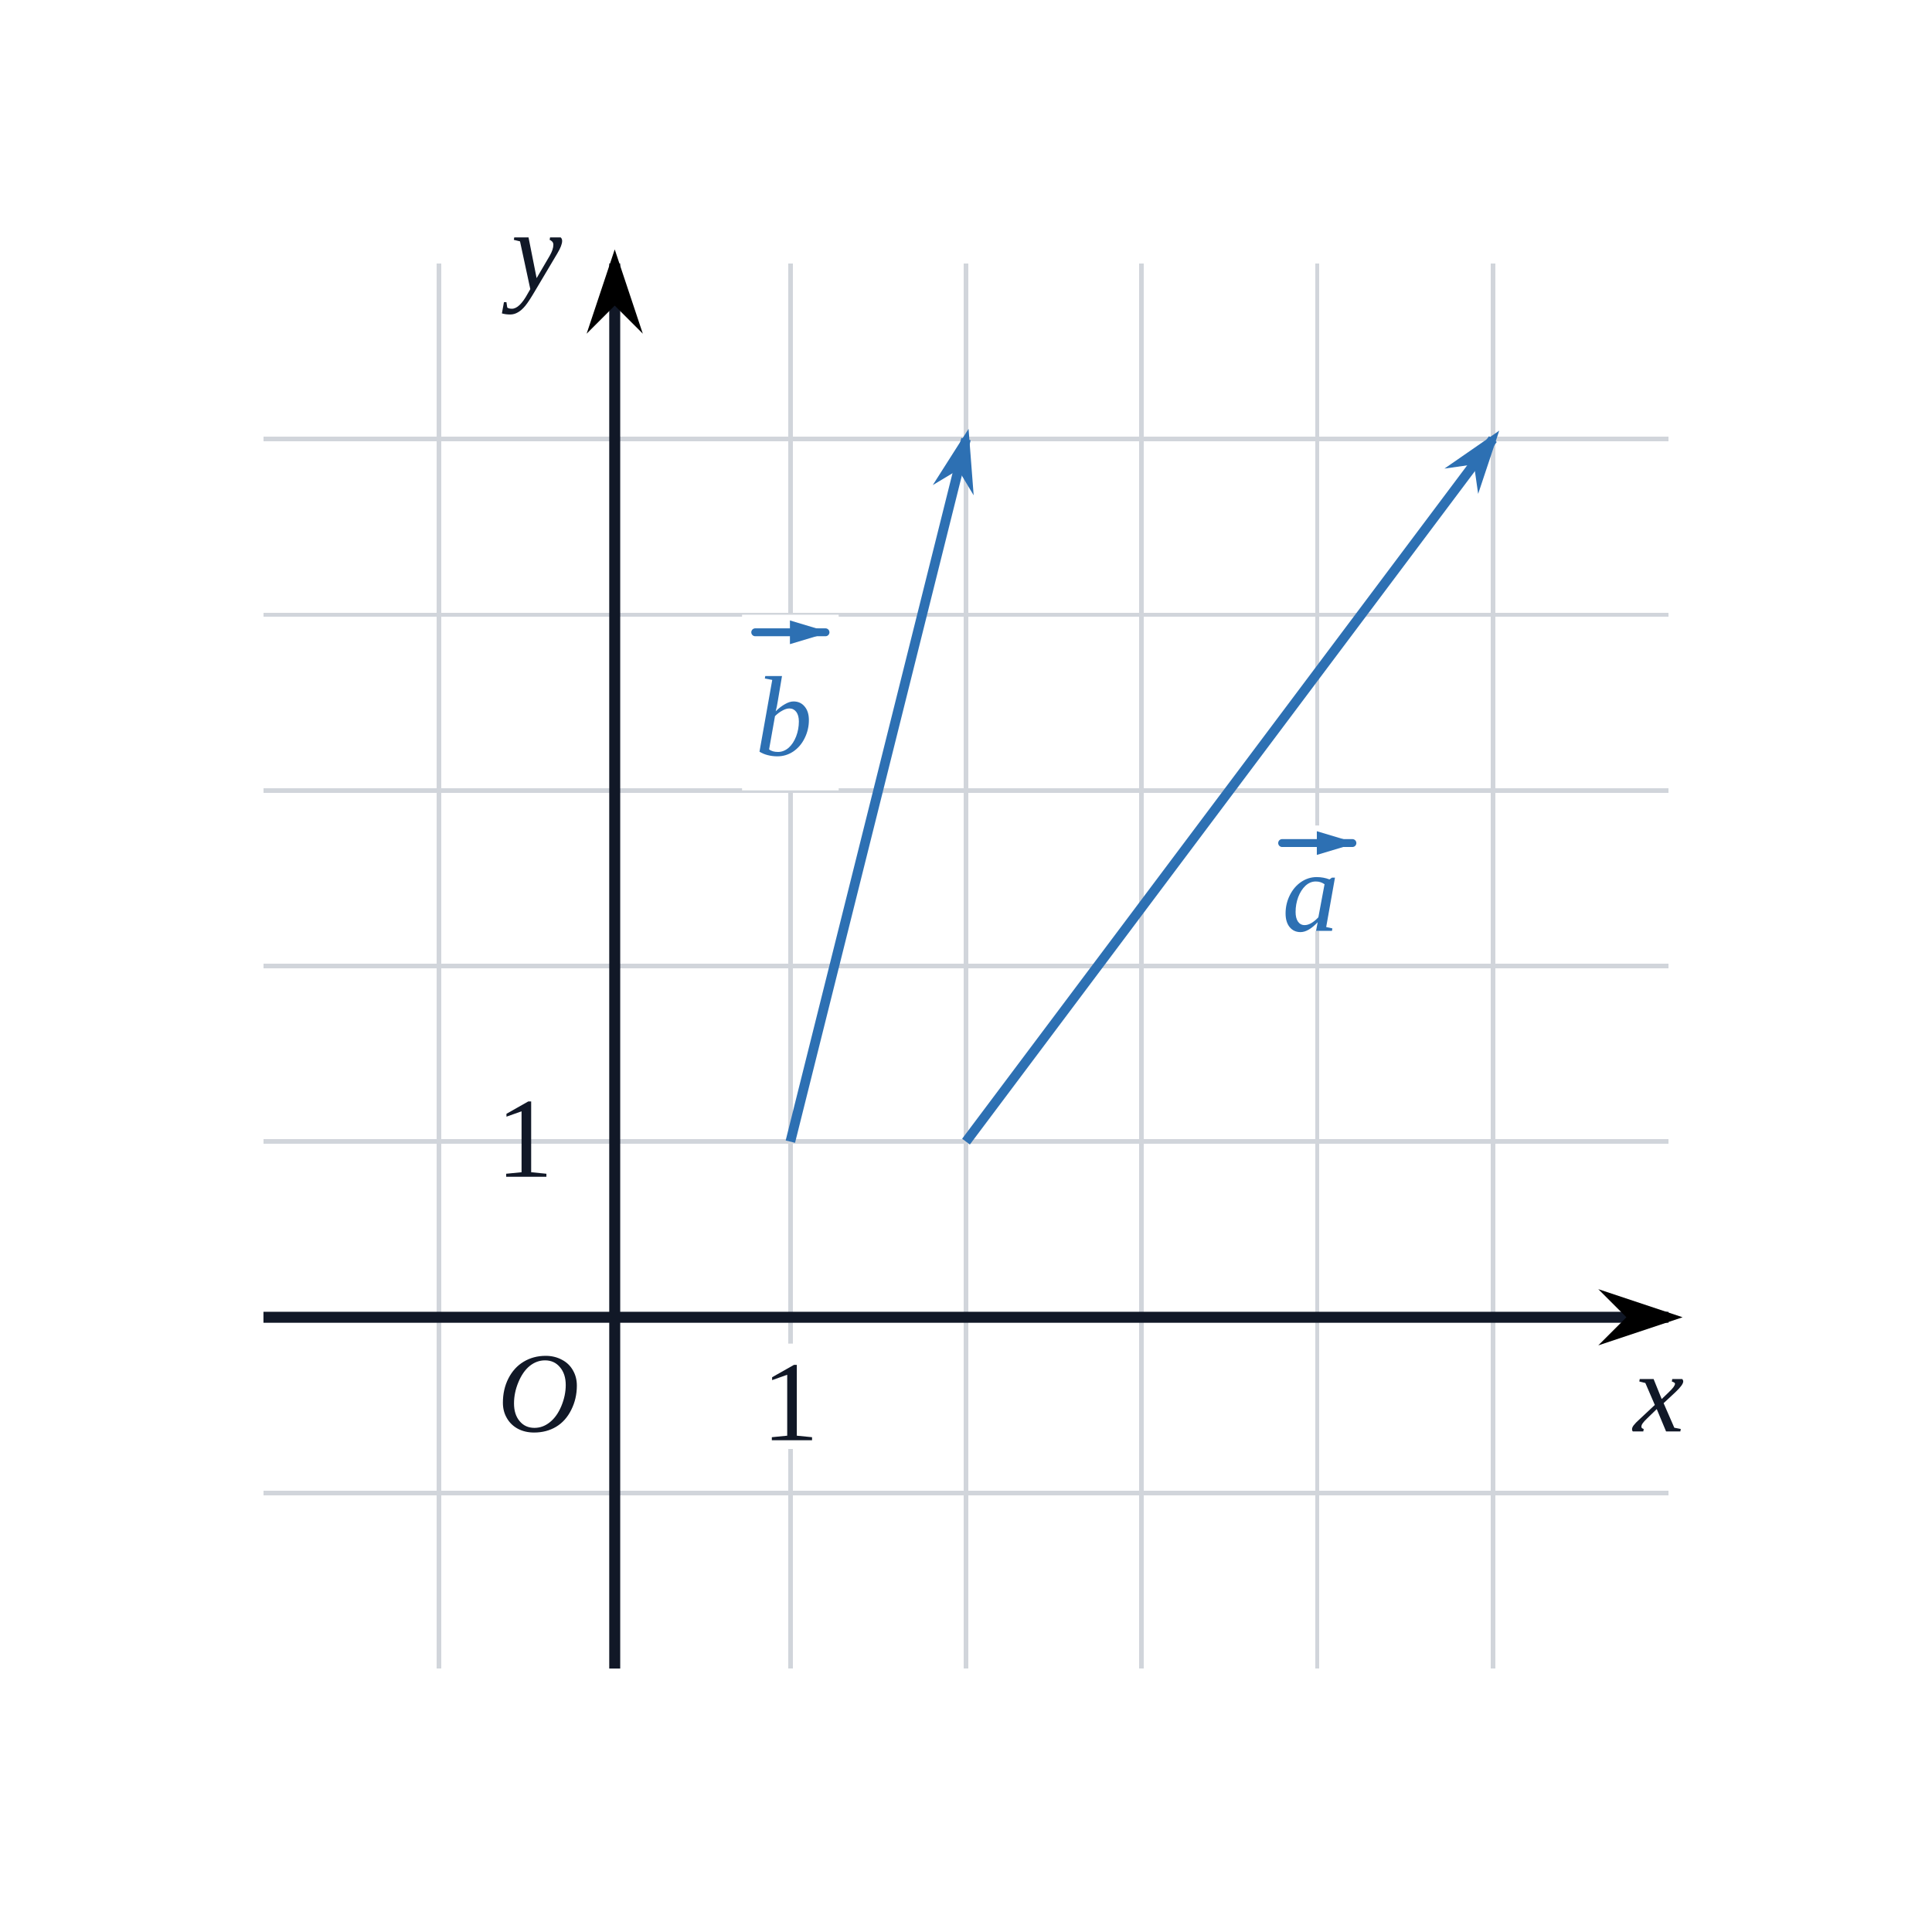
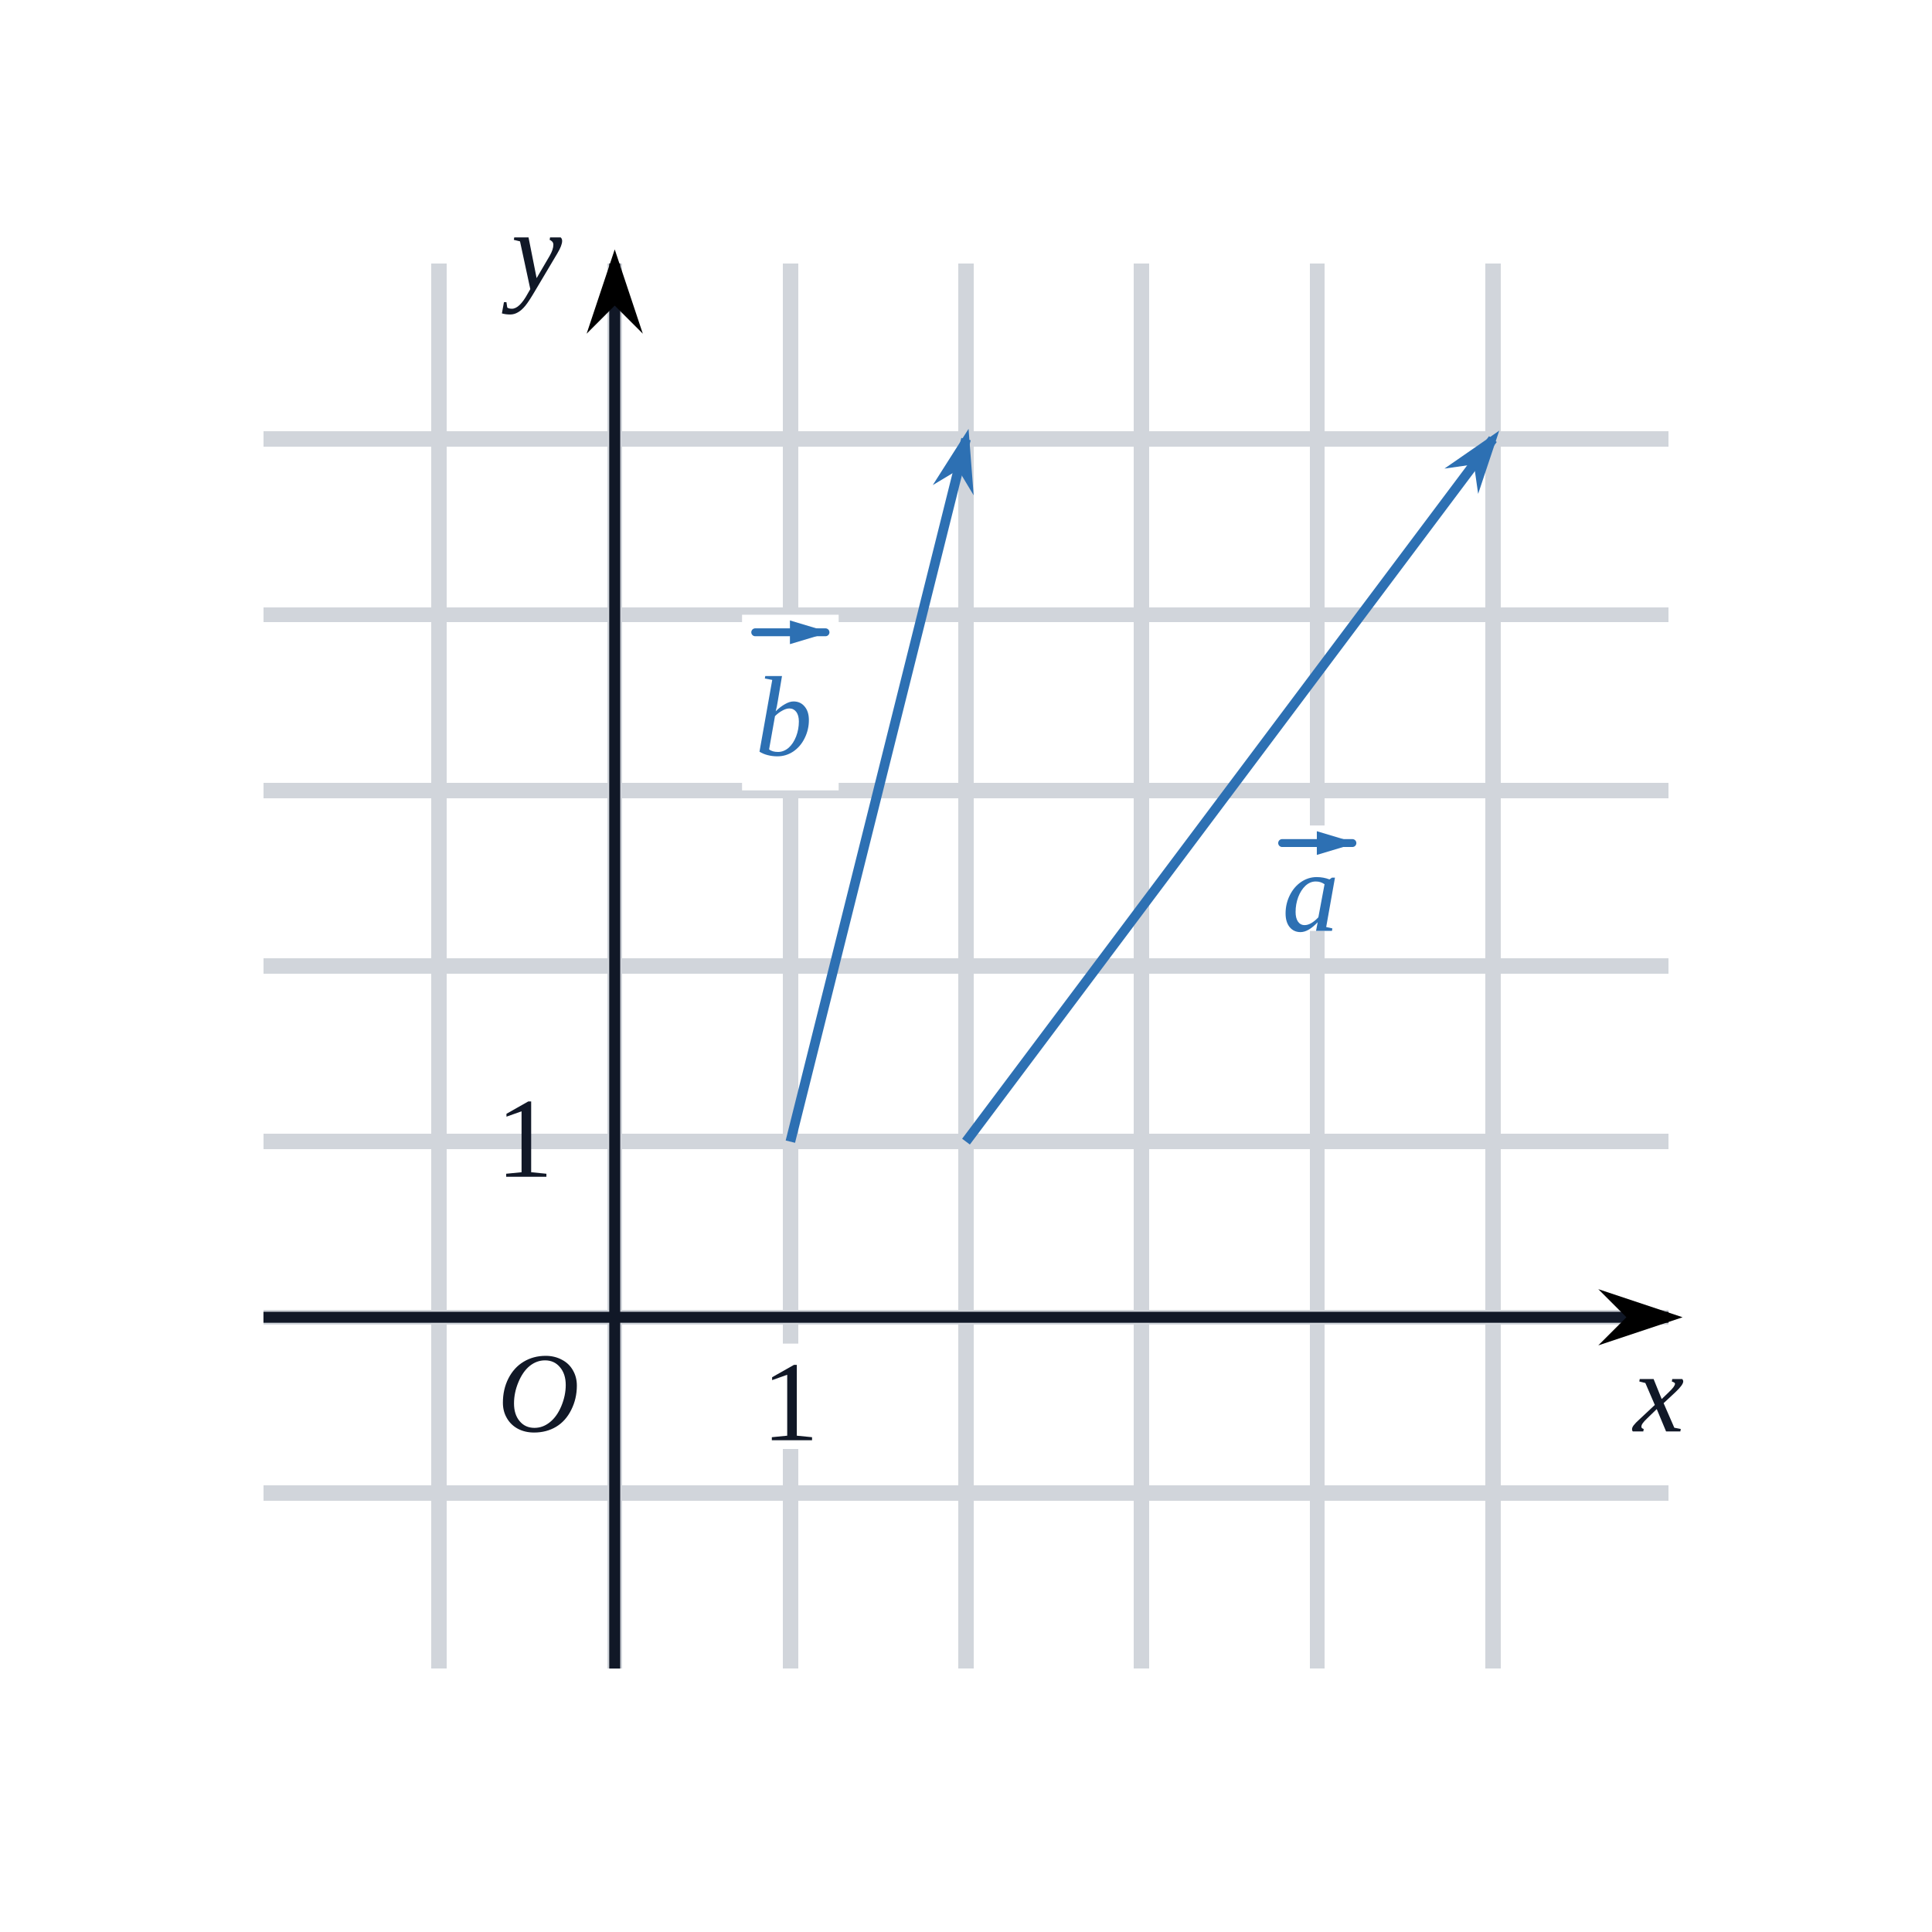
<svg xmlns="http://www.w3.org/2000/svg" width="220" height="220" viewBox="0 0 220 220">
  <rect x="0" y="0" width="220" height="220" fill="white" />
  <defs>
    <marker id="axis-arrow" viewBox="0 0 15 8" refX="13" refY="4" markerWidth="12" markerHeight="6.4" orient="auto" markerUnits="userSpaceOnUse">
      <path d="M 3 0 L 15 4 L 3 8 L 7 4 Z" fill="black" />
    </marker>
    <marker id="arrow-a" viewBox="0 0 15 8" refX="13" refY="4" markerWidth="9" markerHeight="4.8" orient="auto" markerUnits="userSpaceOnUse">
      <path d="M 3 0 L 15 4 L 3 8 L 7 4 Z" fill="#2d70b3" />
    </marker>
    <marker id="arrow-b" viewBox="0 0 15 8" refX="13" refY="4" markerWidth="9" markerHeight="4.8" orient="auto" markerUnits="userSpaceOnUse">
      <path d="M 3 0 L 15 4 L 3 8 L 7 4 Z" fill="#2d70b3" />
    </marker>
    <marker id="vec-label-arrow" markerWidth="5" markerHeight="3" refX="4.5" refY="1.5" orient="auto">
      <path d="M0,0 L5,1.5 L0,3 Z" fill="#2d70b3" />
    </marker>
  </defs>
-   <g stroke="#d1d5db" stroke-width="0.5" shape-rendering="crispEdges">
+   <g stroke="#d1d5db" stroke-width="1.75" shape-rendering="crispEdges">
    <line x1="50" y1="30" x2="50" y2="190" />
    <line x1="70" y1="30" x2="70" y2="190" />
    <line x1="90" y1="30" x2="90" y2="190" />
    <line x1="110" y1="30" x2="110" y2="190" />
    <line x1="130" y1="30" x2="130" y2="190" />
    <line x1="150" y1="30" x2="150" y2="190" />
    <line x1="170" y1="30" x2="170" y2="190" />
    <line x1="30" y1="50" x2="190" y2="50" />
    <line x1="30" y1="70" x2="190" y2="70" />
    <line x1="30" y1="90" x2="190" y2="90" />
    <line x1="30" y1="110" x2="190" y2="110" />
    <line x1="30" y1="130" x2="190" y2="130" />
    <line x1="30" y1="150" x2="190" y2="150" />
    <line x1="30" y1="170" x2="190" y2="170" />
  </g>
  <g stroke="#111827" stroke-width="1.25">
    <line x1="30" y1="150" x2="190" y2="150" marker-end="url(#axis-arrow)" />
    <line x1="70" y1="190" x2="70" y2="30" marker-end="url(#axis-arrow)" />
  </g>
  <g font-family="sans-serif" font-size="11" fill="#111827">
    <text x="66" y="163" text-anchor="end" font-size="13" font-style="italic" font-family="Georgia, 'Times New Roman', serif">O</text>
    <rect x="87" y="153" width="7" height="12" fill="white" />
    <text x="90" y="164" text-anchor="middle" font-size="13" font-family="'Times New Roman', serif" font-weight="300">1</text>
    <text x="63" y="134" text-anchor="end" font-size="13" font-family="'Times New Roman', serif" font-weight="300">1</text>
    <text x="186" y="163" text-anchor="start" font-family="Georgia, 'Times New Roman', serif" font-weight="normal" font-style="italic" font-size="13">x</text>
    <text x="64" y="33" text-anchor="end" font-family="Georgia, 'Times New Roman', serif" font-weight="normal" font-style="italic" font-size="13">y</text>
  </g>
  <g stroke="#2d70b3" stroke-width="1.1" fill="none">
    <line x1="110" y1="130" x2="170" y2="50" marker-end="url(#arrow-a)" />
  </g>
  <g font-family="Georgia, 'Times New Roman', serif" font-size="13" fill="#2d70b3">
    <rect x="145" y="94" width="10" height="12" fill="white" stroke="none" />
    <line x1="146" y1="96" x2="154" y2="96" stroke="#2d70b3" stroke-width="0.9" stroke-linecap="round" marker-end="url(#vec-label-arrow)" />
    <text x="146" y="106" font-style="italic" fill="#2d70b3">a</text>
  </g>
  <g stroke="#2d70b3" stroke-width="1.1" fill="none">
    <line x1="90" y1="130" x2="110" y2="50" marker-end="url(#arrow-b)" />
  </g>
  <g font-family="Georgia, 'Times New Roman', serif" font-size="13" fill="#2d70b3">
    <rect x="84.5" y="70" width="11" height="20" fill="white" stroke="none" />
    <line x1="86" y1="72" x2="94" y2="72" stroke="#2d70b3" stroke-width="0.9" stroke-linecap="round" marker-end="url(#vec-label-arrow)" />
    <text x="86" y="86" font-style="italic" fill="#2d70b3">b</text>
  </g>
</svg>
